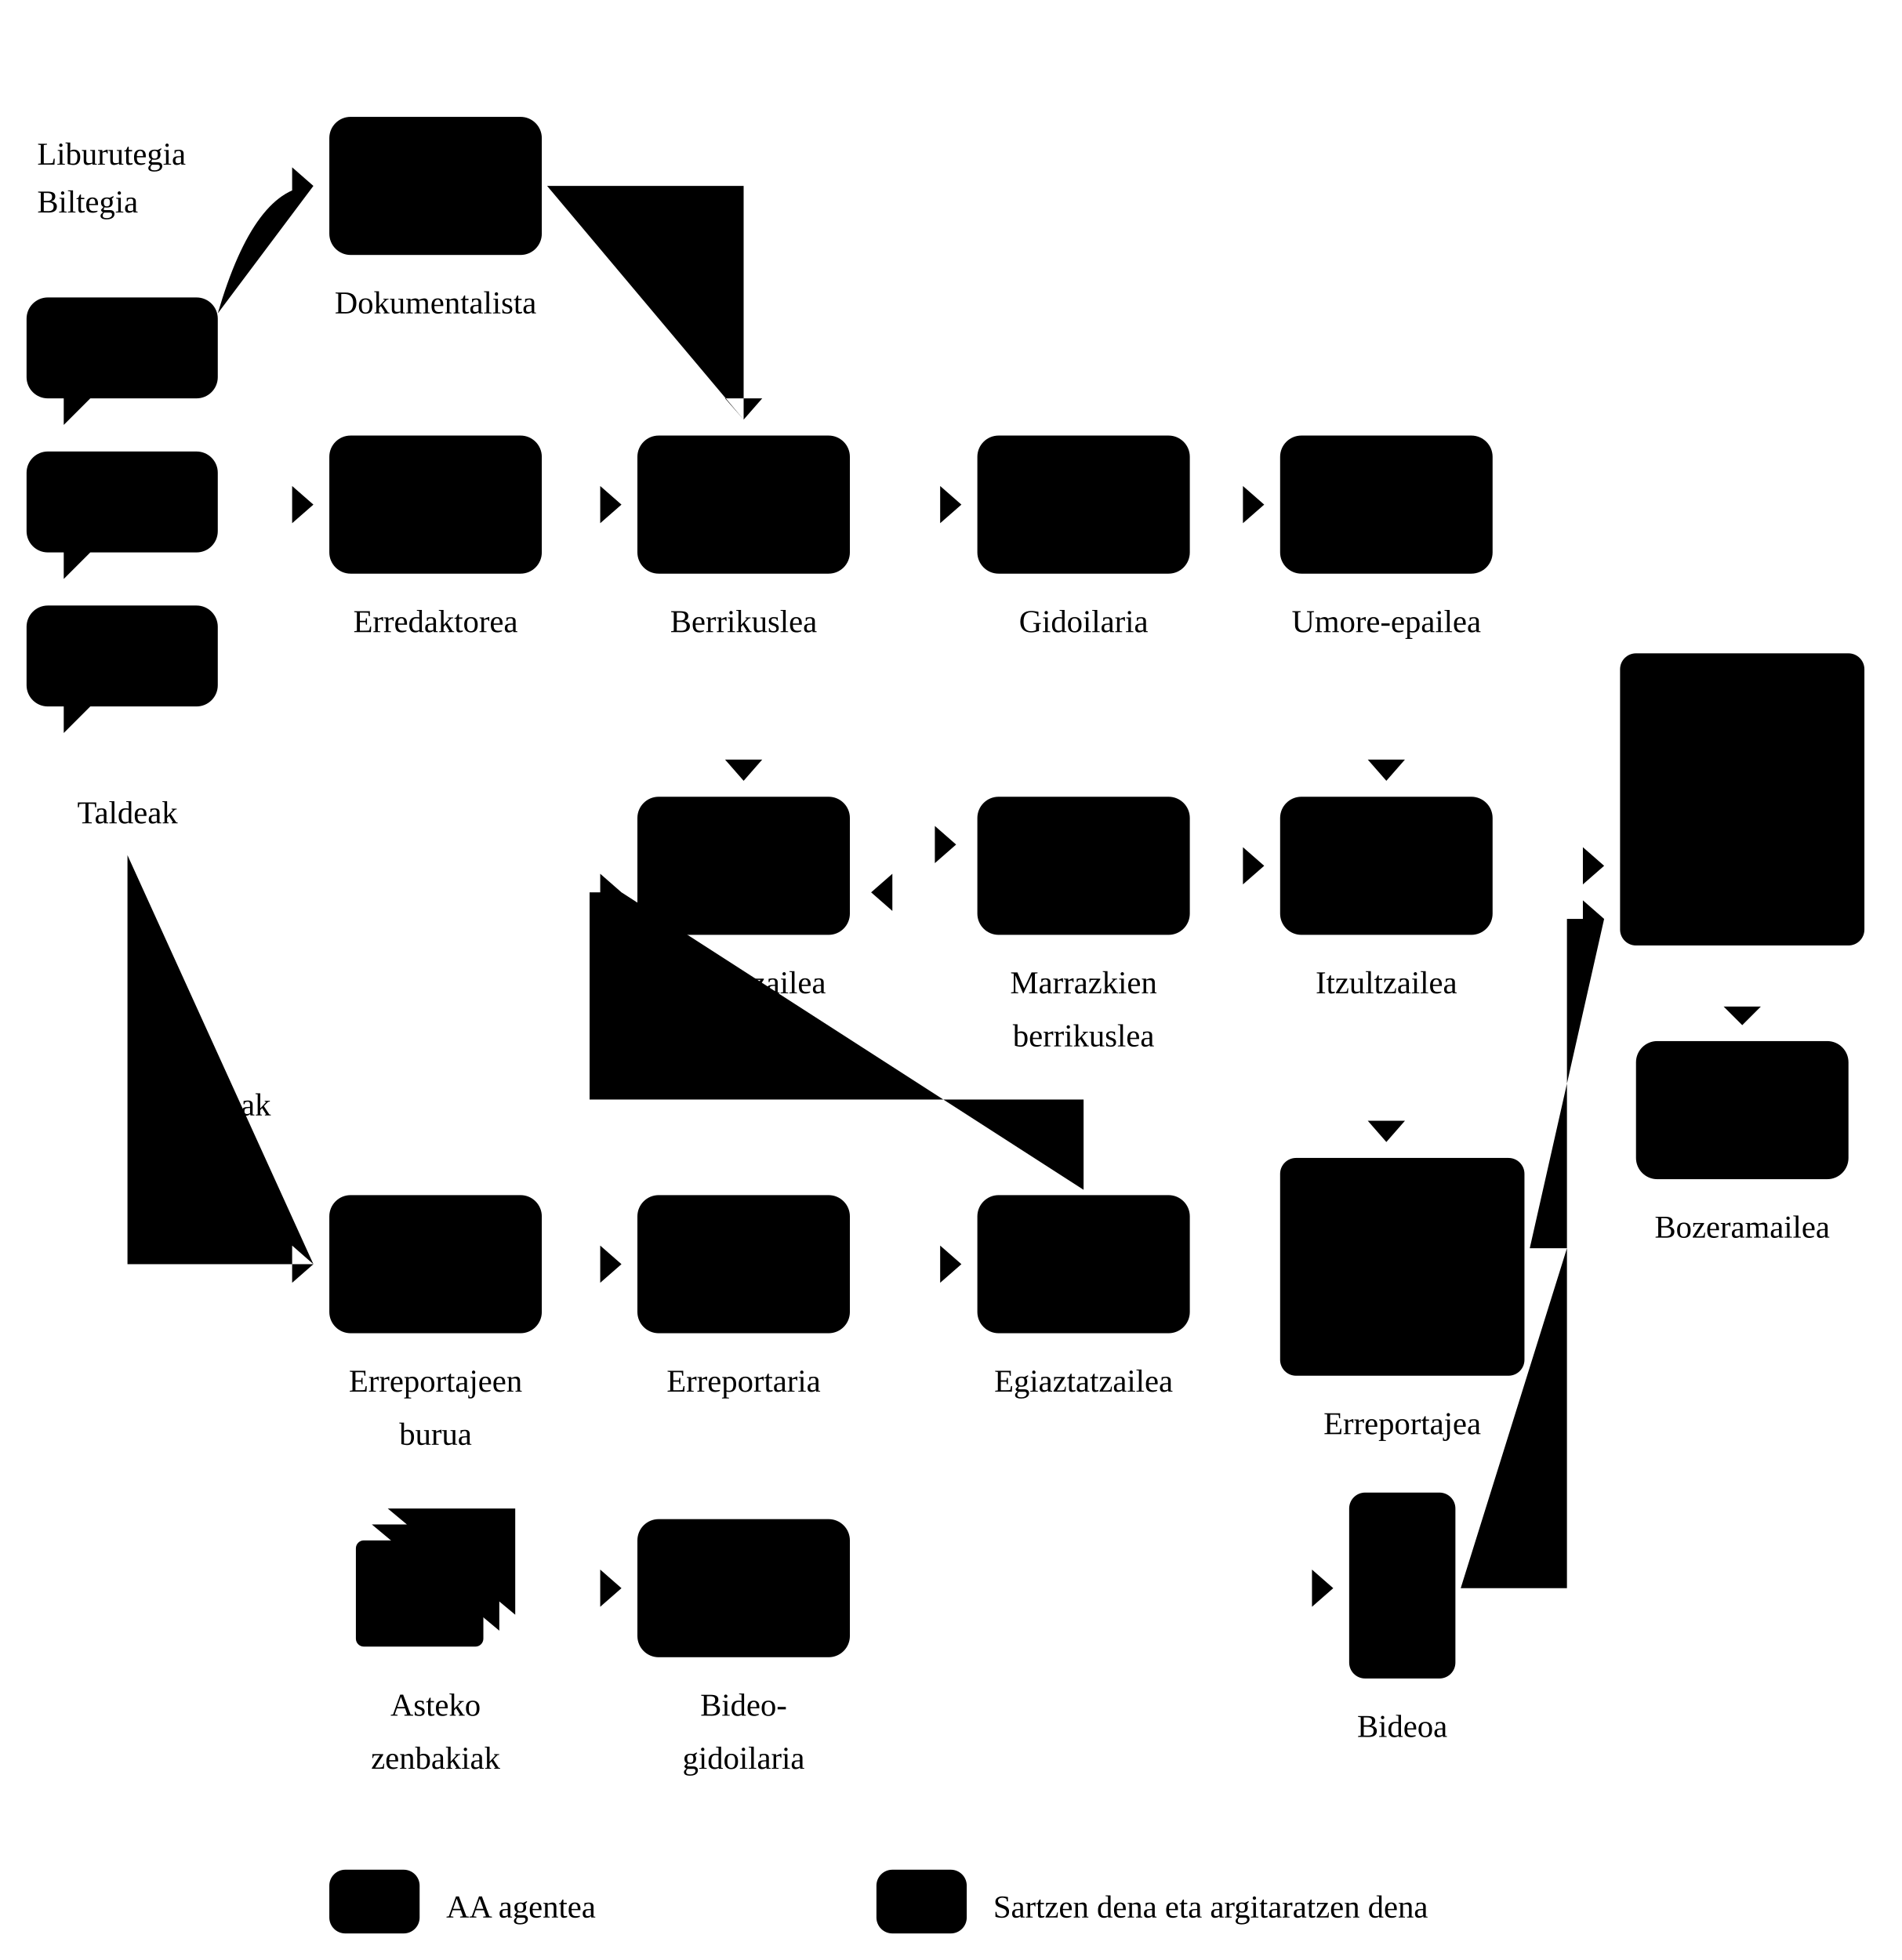
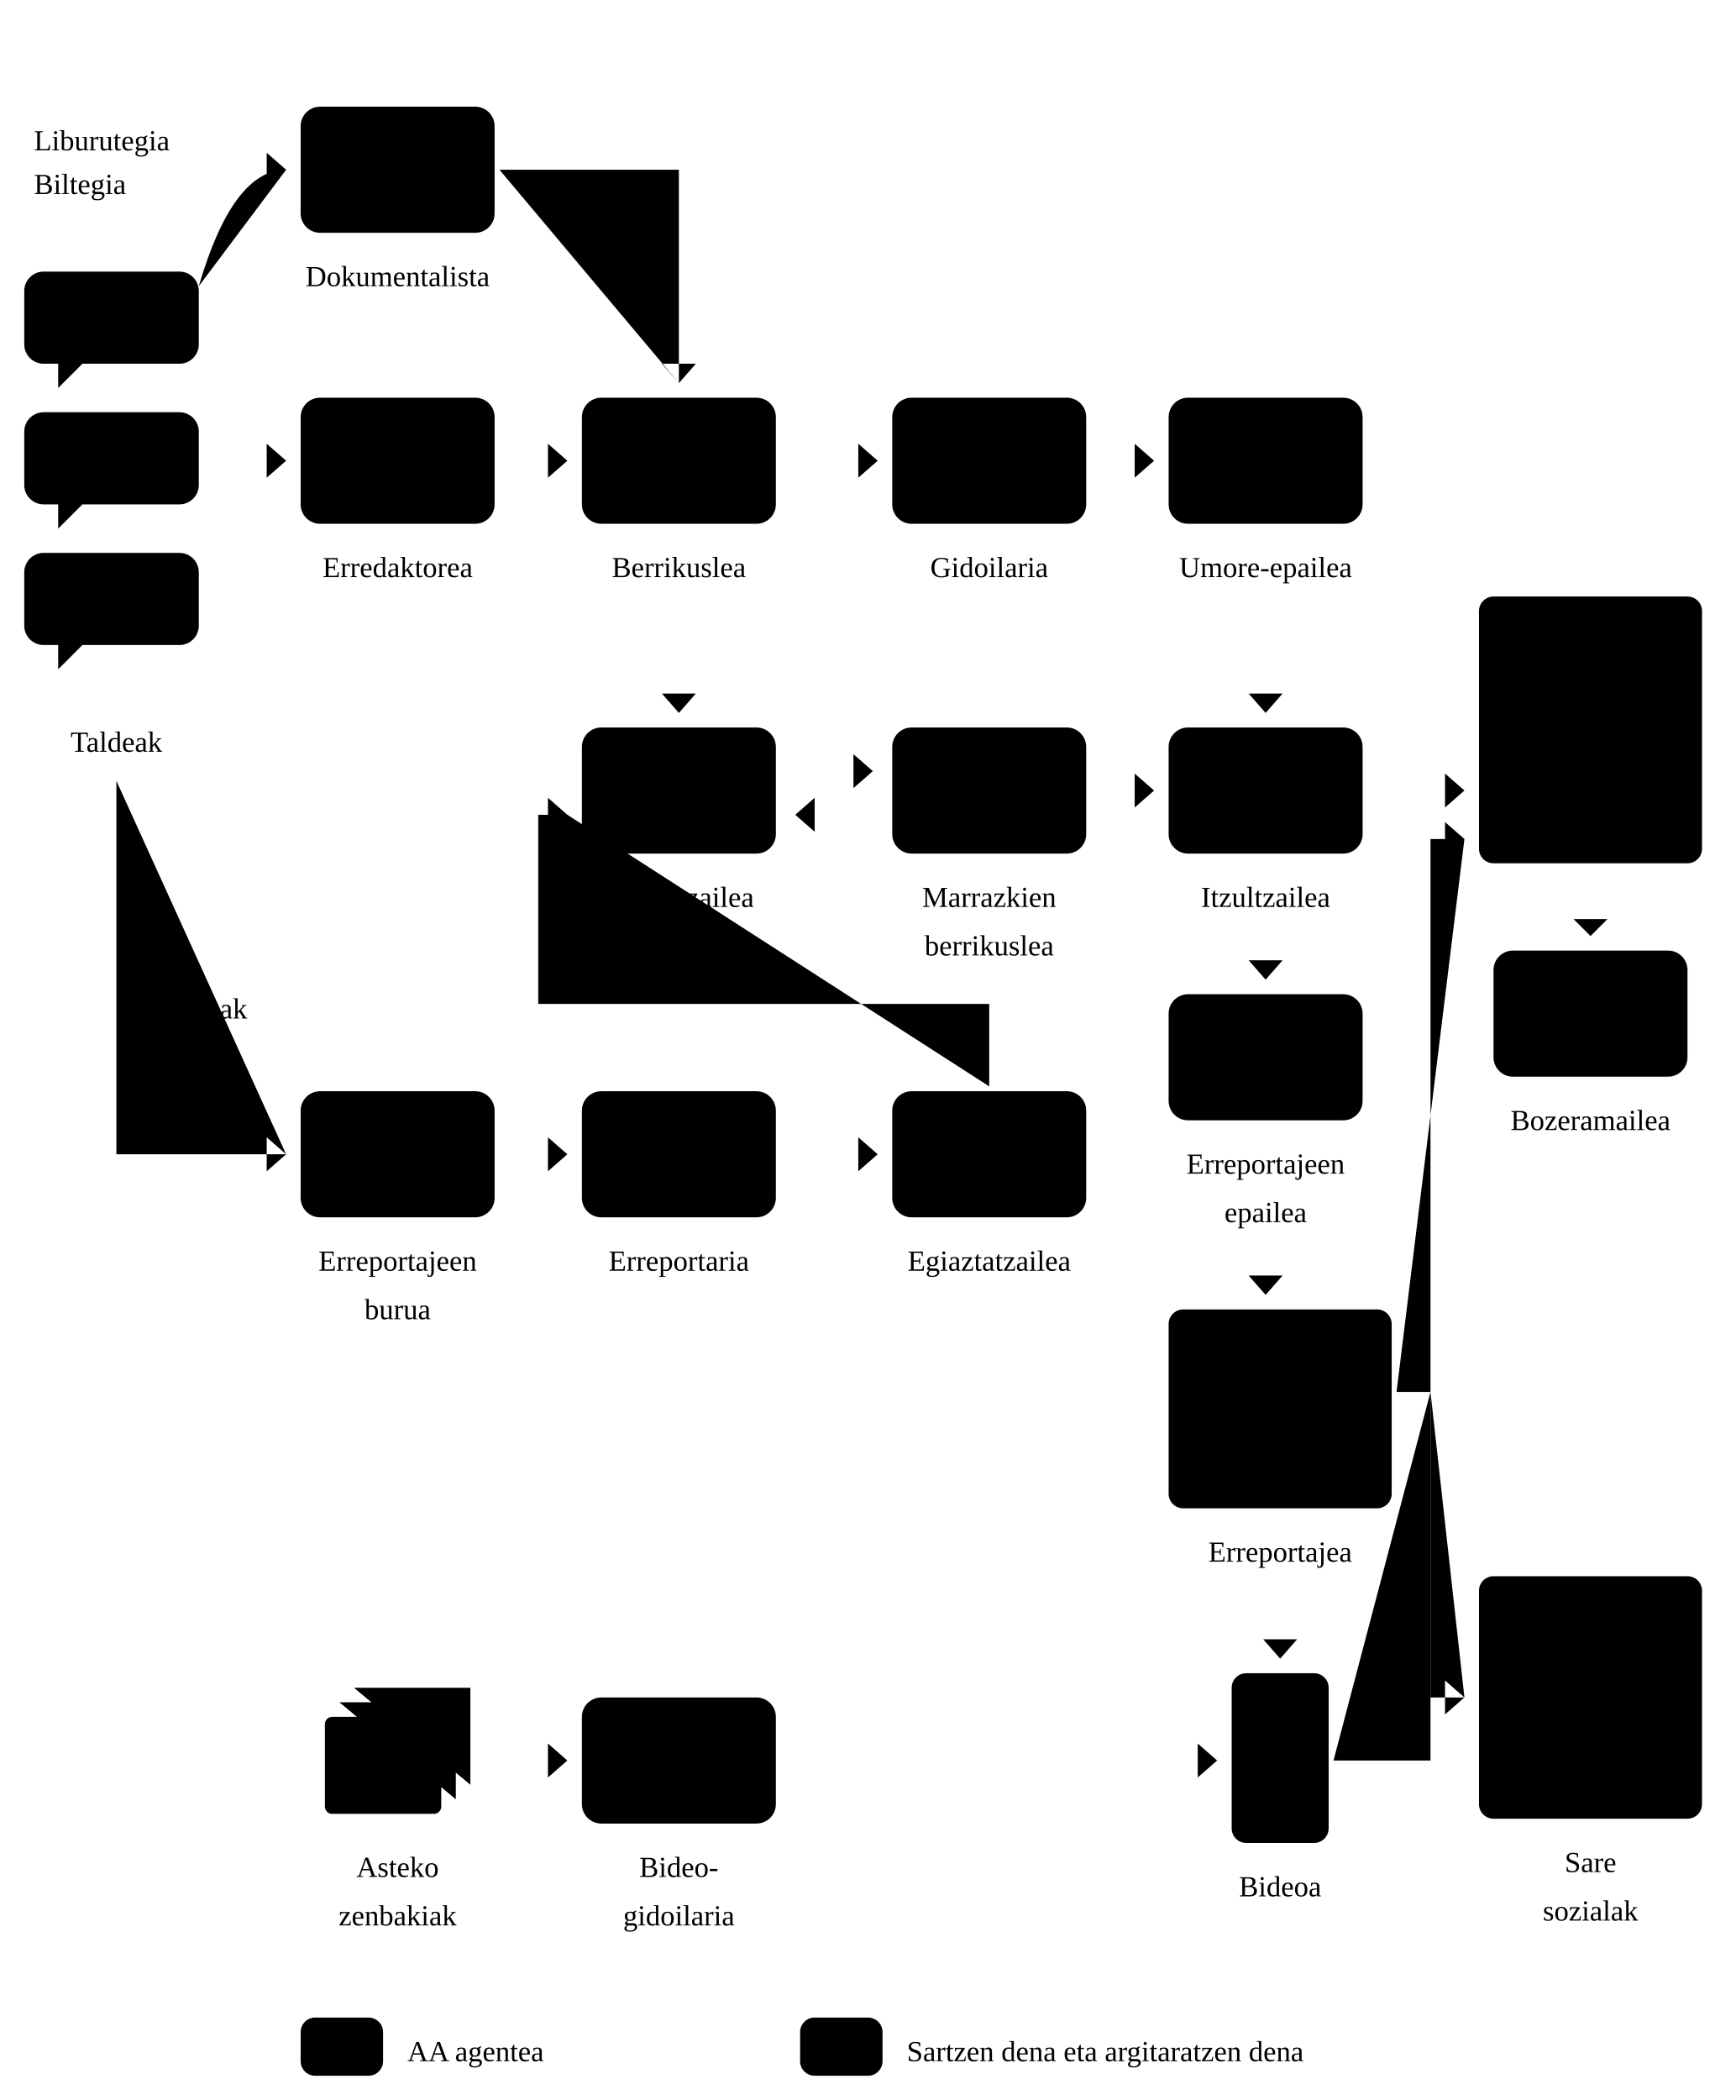
- <svg xmlns="http://www.w3.org/2000/svg" viewBox="0 0 716 738">
+ <svg xmlns="http://www.w3.org/2000/svg" viewBox="0 0 716 866">
  <path class="t" d="M18 112 h56 a8 8 0 0 1 8 8 v22 a8 8 0 0 1 -8 8 h-40 l-10 10 v-10 h-6 a8 8 0 0 1 -8 -8 v-22 a8 8 0 0 1 8 -8 z" />
  <path class="t" d="M18 170 h56 a8 8 0 0 1 8 8 v22 a8 8 0 0 1 -8 8 h-40 l-10 10 v-10 h-6 a8 8 0 0 1 -8 -8 v-22 a8 8 0 0 1 8 -8 z" />
  <path class="t" d="M18 228 h56 a8 8 0 0 1 8 8 v22 a8 8 0 0 1 -8 8 h-40 l-10 10 v-10 h-6 a8 8 0 0 1 -8 -8 v-22 a8 8 0 0 1 8 -8 z" />
  <path class="t" d="M30 126 h34 M30 136 h22 M30 184 h34 M30 194 h26 M30 242 h34 M30 252 h18" />
  <text class="lbl" x="48" y="310" text-anchor="middle">Taldeak</text>
  <text class="lbl" x="14" y="62">Liburutegia</text>
  <text class="lbl" x="14" y="80">Biltegia</text>
  <path class="t" d="M82 118 Q96 70 118 70 M110 63 L118 70 L110 77" />
  <rect class="t fa" x="124" y="44" width="80" height="52" rx="8" />
  <path class="t" d="M146 58 v28 M154 58 v28 M162 62 v24" />
  <path class="a" d="M170 60 l8 26" />
  <text class="lbl" x="164" y="118" text-anchor="middle">Dokumentalista</text>
  <path class="t" d="M206 70 H280 V158 M273 150 L280 158 L287 150" />
  <path class="t" d="M88 190 L118 190 M110 183 L118 190 L110 197" />
  <rect class="t fa" x="124" y="164" width="80" height="52" rx="8" />
  <path class="a" d="M146 198 L172 172 L180 180 L154 206 L144 208 Z M168 176 L176 184" />
  <text class="lbl" x="164" y="238" text-anchor="middle">Erredaktorea</text>
  <path class="t" d="M206 190 L234 190 M226 183 L234 190 L226 197" />
  <rect class="t fa" x="240" y="164" width="80" height="52" rx="8" />
  <path class="r" d="M260 190 L274 204 L300 176" />
  <text class="lbl" x="280" y="238" text-anchor="middle">Berrikuslea</text>
  <path class="t" d="M322 190 L362 190 M354 183 L362 190 L354 197" />
  <rect class="t fa" x="368" y="164" width="80" height="52" rx="8" />
  <path class="t" d="M392 178 h26 a5 5 0 0 1 5 5 v10 a5 5 0 0 1 -5 5 h-16 l-6 6 v-6 h-4 a5 5 0 0 1 -5 -5 v-10 a5 5 0 0 1 5 -5 z" />
  <path class="a" d="M395 186 h20 M395 192 h12" />
  <text class="lbl" x="408" y="238" text-anchor="middle">Gidoilaria</text>
  <path class="t" d="M450 190 L476 190 M468 183 L476 190 L468 197" />
  <rect class="t fa" x="482" y="164" width="80" height="52" rx="8" />
  <path class="a" d="M530 178.5 L521.5 170 L506 185.5 L514.5 194 Z" />
  <path class="t" d="M522.2 186.2 L536.4 200.4 M500 206 h24" />
  <text class="lbl" x="522" y="238" text-anchor="middle">Umore-epailea</text>
  <path class="t" d="M280 248 V294 M273 286 L280 294 L287 286" />
  <path class="t" d="M522 248 V294 M515 286 L522 294 L529 286" />
  <rect class="t fa" x="240" y="300" width="80" height="52" rx="8" />
  <path class="a" d="M258 340 Q268 316 282 328 T304 314" />
  <circle class="fz" cx="304" cy="314" r="4" />
  <text class="lbl" x="280" y="374" text-anchor="middle">Ilustratzailea</text>
  <path class="t" d="M324 318 L360 318 M352 311 L360 318 L352 325 M364 336 L328 336 M336 329 L328 336 L336 343" />
  <rect class="t fa" x="368" y="300" width="80" height="52" rx="8" />
  <path class="t" d="M386 326 Q408 306 430 326 Q408 346 386 326 Z" />
  <circle class="a" cx="408" cy="326" r="7" />
  <circle class="ft" cx="408" cy="326" r="3" />
  <text class="lbl" x="408" y="374" text-anchor="middle">Marrazkien</text>
  <text class="lbl" x="408" y="394" text-anchor="middle">berrikuslea</text>
  <path class="t" d="M450 326 L476 326 M468 319 L476 326 L468 333" />
  <rect class="t fa" x="482" y="300" width="80" height="52" rx="8" />
  <text class="ft" x="496" y="331" font-family="Newsreader, Georgia, serif" font-size="15" font-weight="700" text-anchor="middle">ES</text>
  <path class="a" d="M507 326 L517 326 M513 322 L517 326 L513 330" />
  <text class="ft" x="531" y="321" font-family="Newsreader, Georgia, serif" font-size="10.5" font-weight="700" text-anchor="middle">CA</text>
  <text class="ft" x="551" y="321" font-family="Newsreader, Georgia, serif" font-size="10.5" font-weight="700" text-anchor="middle">GL</text>
  <text class="ft" x="531" y="337" font-family="Newsreader, Georgia, serif" font-size="10.5" font-weight="700" text-anchor="middle">EU</text>
  <text class="ft" x="551" y="337" font-family="Newsreader, Georgia, serif" font-size="10.5" font-weight="700" text-anchor="middle">EN</text>
  <text class="lbl" x="522" y="374" text-anchor="middle">Itzultzailea</text>
  <path class="t" d="M564 326 L604 326 M596 319 L604 326 L596 333" />
  <rect class="t" x="610" y="246" width="92" height="110" rx="6" />
  <path class="t" d="M622 266 h68 M622 274 h68" />
  <path class="t" d="M622 290 h30 M622 300 h30 M622 310 h30 M622 320 h30 M660 290 h30 v34 h-30 z" />
  <text class="lbl" x="656" y="346" text-anchor="middle">7:00</text>
  <path class="t" d="M656 358 L656 386 M649 379 L656 386 L663 379" />
  <rect class="t fa" x="616" y="392" width="80" height="52" rx="8" />
  <path class="a" d="M640.5 414.5 L667.5 407 L667.5 425 L640.5 419 Z M653.4 423.2 a4.5 4.5 0 1 1 -8.7 -2.4" />
  <text class="lbl" x="656" y="466" text-anchor="middle">Bozeramailea</text>
  <text class="lbl" x="58" y="420">Igandeak</text>
  <path class="t" d="M48 322 V476 H118 M110 469 L118 476 L110 483" />
  <rect class="t fa" x="124" y="450" width="80" height="52" rx="8" />
  <circle class="t" cx="164" cy="476" r="14" />
  <circle class="ft" cx="164" cy="476" r="4" />
  <text class="lbl" x="164" y="524" text-anchor="middle">Erreportajeen</text>
  <text class="lbl" x="164" y="544" text-anchor="middle">burua</text>
  <path class="t" d="M206 476 L234 476 M226 469 L234 476 L226 483" />
  <rect class="t fa" x="240" y="450" width="80" height="52" rx="8" />
  <circle class="t" cx="274" cy="472" r="10" />
  <path class="a" d="M281 479 L294 492" />
  <text class="lbl" x="280" y="524" text-anchor="middle">Erreportaria</text>
  <path class="t" d="M322 476 L362 476 M354 469 L362 476 L354 483" />
  <rect class="t fa" x="368" y="450" width="80" height="52" rx="8" />
  <path class="t" d="M384 464 h20 M384 474 h20 M384 484 h14" />
  <path class="a" d="M410 478 L418 486 L434 466" />
  <text class="lbl" x="408" y="524" text-anchor="middle">Egiaztatzailea</text>
  <path class="t" d="M408 448 V414 H222 V336 H234 M226 329 L234 336 L226 343" />
-   <path class="t" d="M522 382 V430 M515 422 L522 430 L529 422" />
-   <rect class="t" x="482" y="436" width="92" height="82" rx="6" />
-   <path class="t" d="M494 452 h68 M494 460 h68 M494 474 h68 M494 484 h68 M494 494 h68 M494 504 h40" />
-   <text class="lbl" x="528" y="540" text-anchor="middle">Erreportajea</text>
-   <path class="t" d="M576 470 H590 V346 H604 M596 339 L604 346 L596 353" />
-   <path class="t" d="M146 568 h48 v40 M140 574 h48 v40" />
-   <rect class="t" x="134" y="580" width="48" height="40" rx="3" />
-   <path class="t" d="M141 591 h34 M141 600 h34 M141 609 h22" />
-   <text class="lbl" x="164" y="646" text-anchor="middle">Asteko</text>
-   <text class="lbl" x="164" y="666" text-anchor="middle">zenbakiak</text>
-   <path class="t" d="M206 598 L234 598 M226 591 L234 598 L226 605" />
-   <rect class="t fa" x="240" y="572" width="80" height="52" rx="8" />
-   <rect class="t" x="262" y="594" width="36" height="20" rx="2" />
-   <path class="a" d="M262 590 L294 581 L296 587 L264 596 Z" />
-   <text class="lbl" x="280" y="646" text-anchor="middle">Bideo-</text>
-   <text class="lbl" x="280" y="666" text-anchor="middle">gidoilaria</text>
-   <path class="t" d="M322 598 L502 598 M494 591 L502 598 L494 605" />
-   <rect class="t" x="508" y="562" width="40" height="70" rx="6" />
-   <path class="t" d="M522 586 L539 597 L522 608 Z" />
-   <text class="lbl" x="528" y="654" text-anchor="middle">Bideoa</text>
-   <path class="t" d="M550 598 H590 V470" />
-   <path class="t" d="M14 690 H702" />
-   <rect class="t fa" x="124" y="704" width="34" height="24" rx="6" />
-   <text class="lbl" x="168" y="722">AA agentea</text>
-   <rect class="t" x="330" y="704" width="34" height="24" rx="6" />
-   <text class="lbl" x="374" y="722">Sartzen dena eta argitaratzen dena</text>
+   <path class="t" d="M522 382 V404 M515 396 L522 404 L529 396" />
+   <rect class="t fa" x="482" y="410" width="80" height="52" rx="8" />
+   <path class="t" d="M522 422 V452 M512 452 H532 M502 427 H542" />
+   <path class="a" d="M502 427 L496 441 M502 427 L508 441 M542 427 L536 441 M542 427 L548 441 M495 441 h14 a7 5 0 0 1 -14 0 z M535 441 h14 a7 5 0 0 1 -14 0 z" />
+   <text class="lbl" x="522" y="484" text-anchor="middle">Erreportajeen</text>
+   <text class="lbl" x="522" y="504" text-anchor="middle">epailea</text>
+   <path class="t" d="M522 512 V534 M515 526 L522 534 L529 526" />
+   <g transform="translate(0 104)">
+     <rect class="t" x="482" y="436" width="92" height="82" rx="6" />
+     <path class="t" d="M494 452 h68 M494 460 h68 M494 474 h68 M494 484 h68 M494 494 h68 M494 504 h40" />
+     <text class="lbl" x="528" y="540" text-anchor="middle">Erreportajea</text>
+   </g>
+   <path class="t" d="M576 574 H590 V346 H604 M596 339 L604 346 L596 353" />
+   <path class="t" d="M528 654 V684 M521 676 L528 684 L535 676" />
+   <path class="t" d="M590 574 V700 H604 M596 693 L604 700 L596 707" />
+   <rect class="t" x="610" y="650" width="92" height="100" rx="6" />
+   <path class="t" d="M650 681 L662 674 M650 691 L662 698" />
+   <circle class="a" cx="667" cy="671" r="6" />
+   <circle class="a" cx="645" cy="686" r="6" />
+   <circle class="a" cx="667" cy="701" r="6" />
+   <text class="lbl" x="656" y="736" text-anchor="middle">12:00</text>
+   <text class="lbl" x="656" y="772" text-anchor="middle">Sare</text>
+   <text class="lbl" x="656" y="792" text-anchor="middle">sozialak</text>
+   <g transform="translate(0 128)">
+     <path class="t" d="M146 568 h48 v40 M140 574 h48 v40" />
+     <rect class="t" x="134" y="580" width="48" height="40" rx="3" />
+     <path class="t" d="M141 591 h34 M141 600 h34 M141 609 h22" />
+     <text class="lbl" x="164" y="646" text-anchor="middle">Asteko</text>
+     <text class="lbl" x="164" y="666" text-anchor="middle">zenbakiak</text>
+     <path class="t" d="M206 598 L234 598 M226 591 L234 598 L226 605" />
+     <rect class="t fa" x="240" y="572" width="80" height="52" rx="8" />
+     <rect class="t" x="262" y="594" width="36" height="20" rx="2" />
+     <path class="a" d="M262 590 L294 581 L296 587 L264 596 Z" />
+     <text class="lbl" x="280" y="646" text-anchor="middle">Bideo-</text>
+     <text class="lbl" x="280" y="666" text-anchor="middle">gidoilaria</text>
+     <path class="t" d="M322 598 L502 598 M494 591 L502 598 L494 605" />
+     <rect class="t" x="508" y="562" width="40" height="70" rx="6" />
+     <path class="t" d="M522 586 L539 597 L522 608 Z" />
+     <text class="lbl" x="528" y="654" text-anchor="middle">Bideoa</text>
+     <path class="t" d="M550 598 H590 V446" />
+   </g>
+   <g transform="translate(0 128)">
+     <path class="t" d="M14 690 H702" />
+     <rect class="t fa" x="124" y="704" width="34" height="24" rx="6" />
+     <text class="lbl" x="168" y="722">AA agentea</text>
+     <rect class="t" x="330" y="704" width="34" height="24" rx="6" />
+     <text class="lbl" x="374" y="722">Sartzen dena eta argitaratzen dena</text>
+   </g>
</svg>
